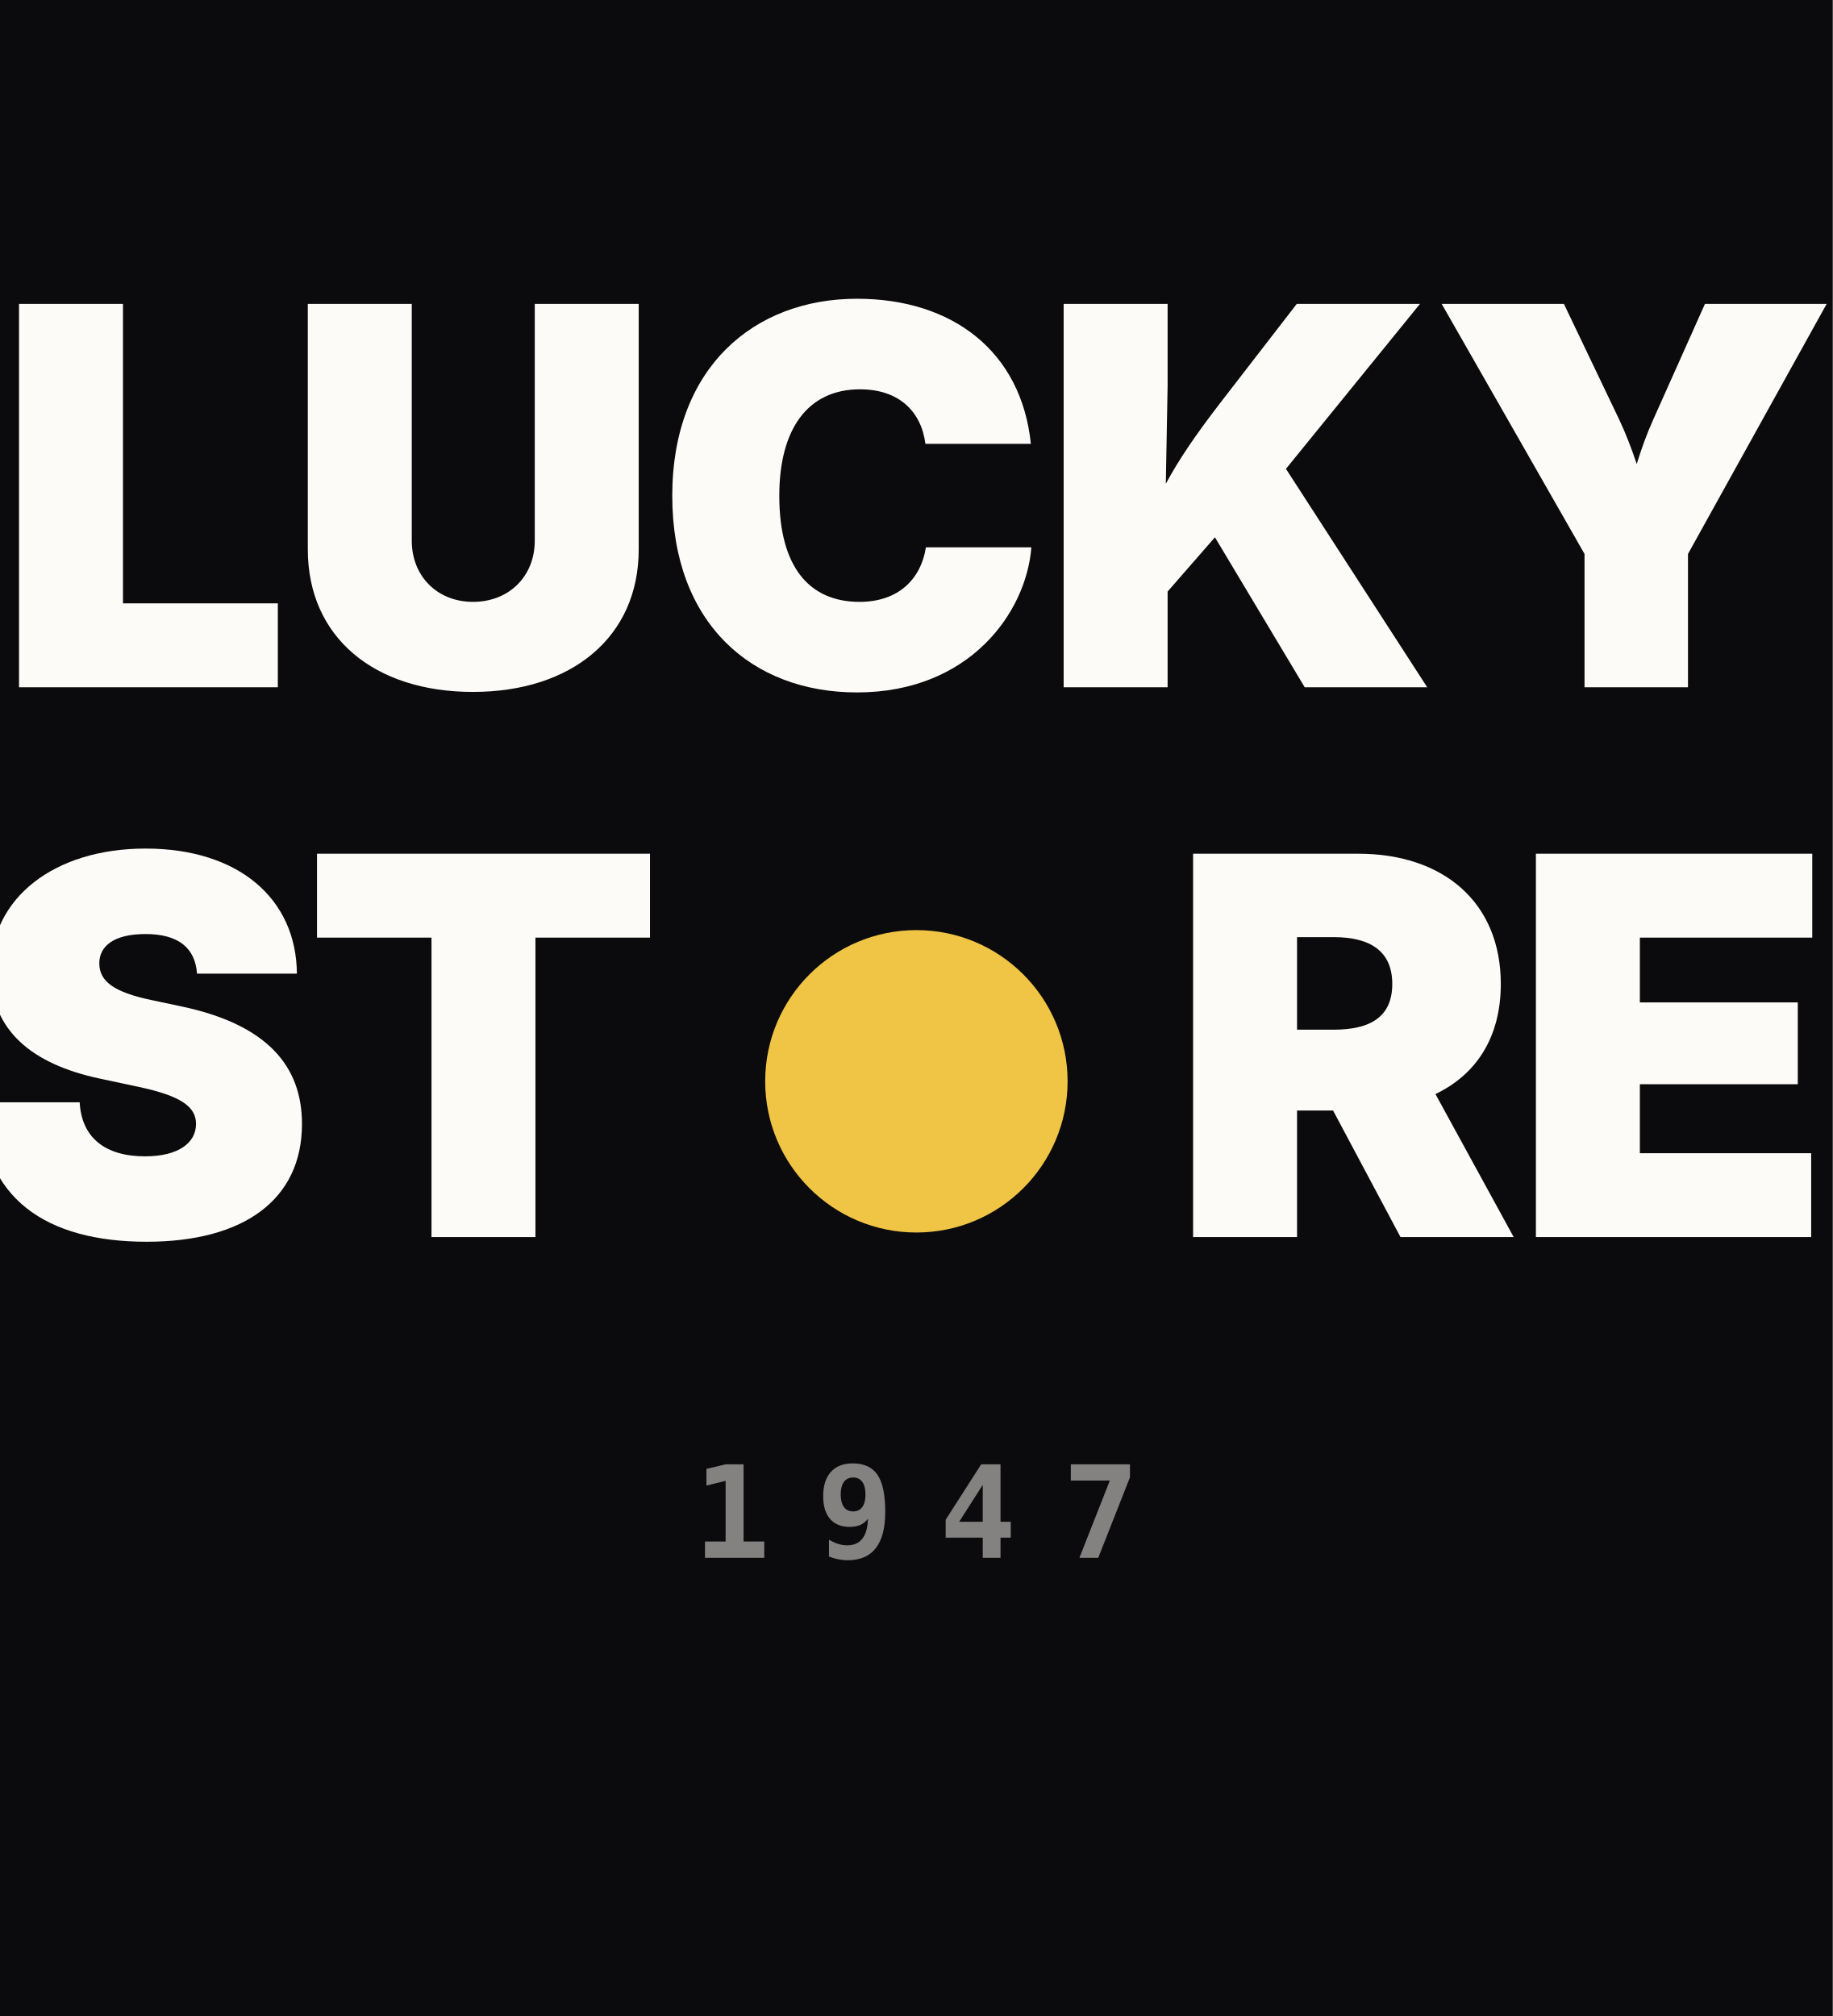
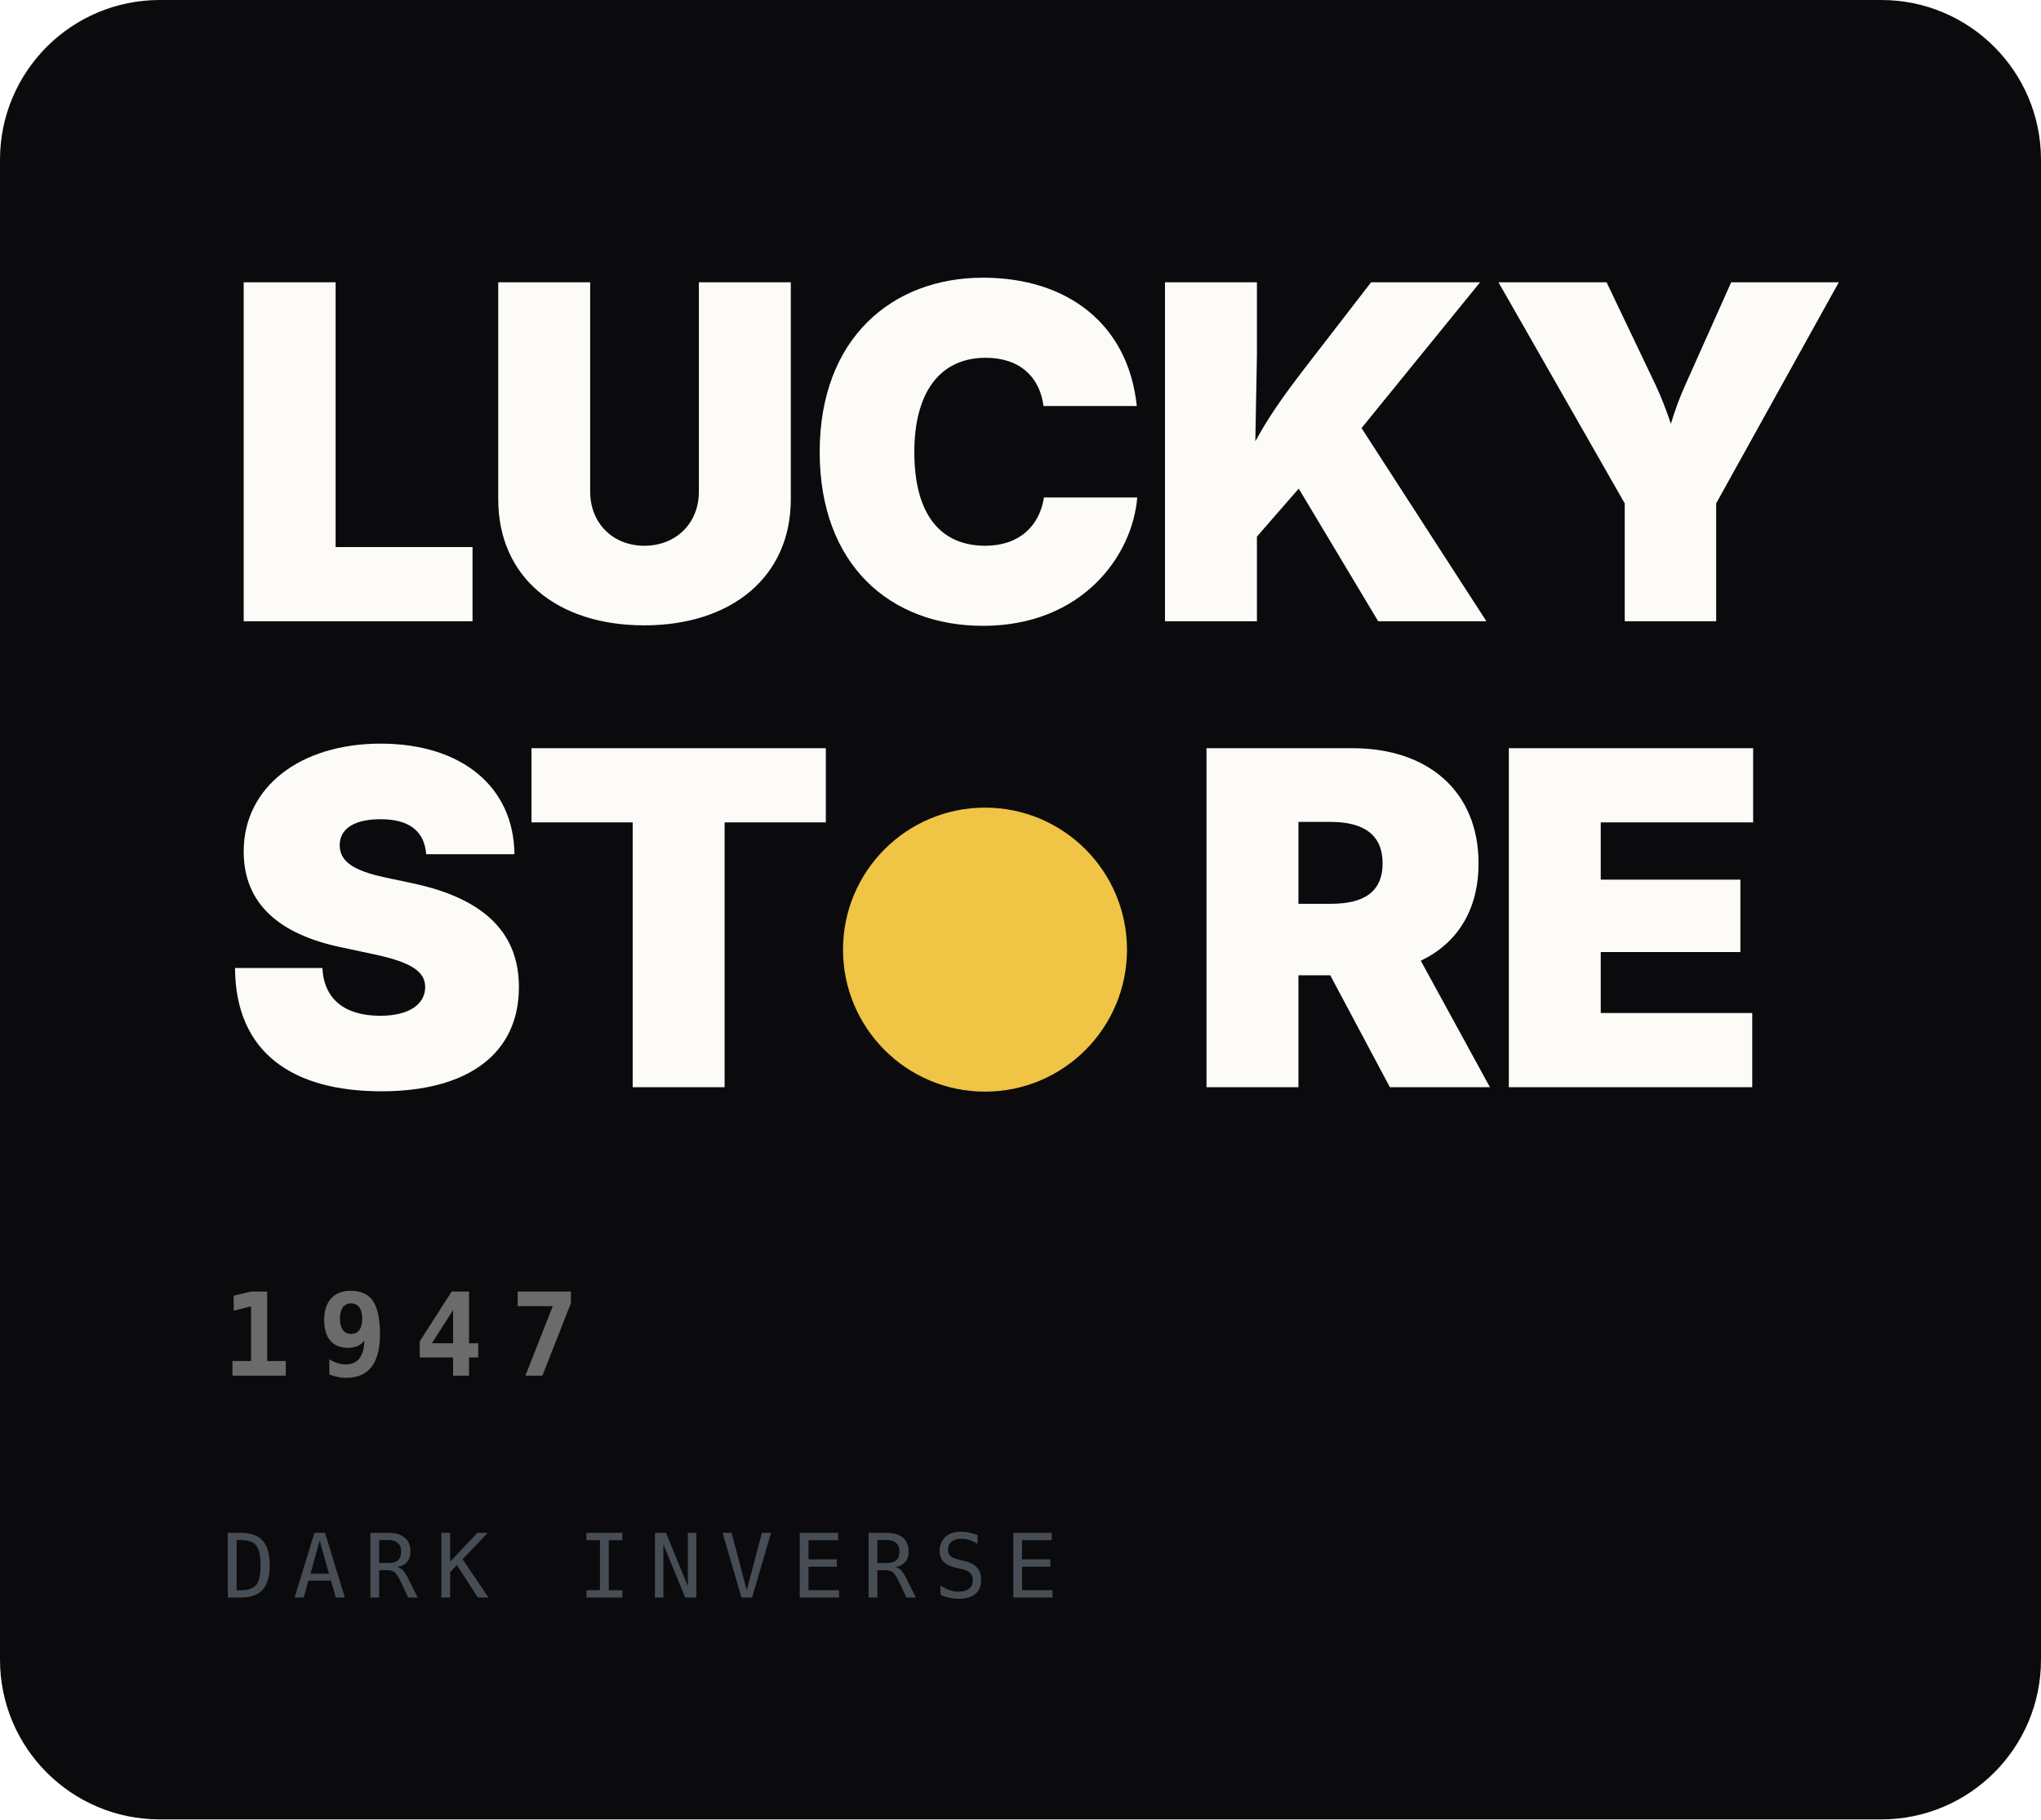
- <svg xmlns="http://www.w3.org/2000/svg" viewBox="0 0 400 440" width="400" height="440">
-   <rect width="400" height="440" fill="#0B0B0D" rx="0" id="bg" />
-   <g id="logo-wordmark">
-     <text x="200" y="150" font-family="'Geist','Inter','Helvetica Neue',Arial,sans-serif" font-size="115" font-weight="900" fill="#FDFBF7" text-anchor="middle" letter-spacing="-2" id="line-lucky">LUCKY</text>
-     <text x="145" y="270" font-family="'Geist','Inter','Helvetica Neue',Arial,sans-serif" font-size="115" font-weight="900" fill="#FDFBF7" text-anchor="end" letter-spacing="-2" id="st-part">ST</text>
-     <circle cx="200" cy="236" r="33" fill="#f0c444" id="dot-o" />
-     <text x="255" y="270" font-family="'Geist','Inter','Helvetica Neue',Arial,sans-serif" font-size="115" font-weight="900" fill="#FDFBF7" text-anchor="start" letter-spacing="-2" id="re-part">RE</text>
-     <text x="200" y="340" font-family="'Geist Mono','JetBrains Mono','SF Mono',monospace" font-size="28" font-weight="600" fill="rgba(253, 251, 247, 0.5)" text-anchor="middle" letter-spacing="10" id="year">1947</text>
+ <svg xmlns="http://www.w3.org/2000/svg" viewBox="0 0 460 410" width="460" height="410">
+   <rect width="460" height="410" rx="36" fill="#0B0B0D" id="bg" />
+   <g id="logo-dark-inverse">
+     <text x="50" y="140" font-family="'Geist','Inter','Helvetica Neue',Arial,sans-serif" font-size="105" font-weight="900" fill="#FDFBF7" text-anchor="start" letter-spacing="-2" id="line-lucky">LUCKY</text>
+     <text x="50" y="245" font-family="'Geist','Inter','Helvetica Neue',Arial,sans-serif" font-size="105" font-weight="900" fill="#FDFBF7" text-anchor="start" letter-spacing="-2" id="st-part">ST</text>
+     <circle cx="222" cy="214" r="32" fill="#f0c444" id="dot-o" />
+     <text x="267" y="245" font-family="'Geist','Inter','Helvetica Neue',Arial,sans-serif" font-size="105" font-weight="900" fill="#FDFBF7" text-anchor="start" letter-spacing="-2" id="re-part">RE</text>
+     <text x="50" y="310" font-family="'Geist Mono','JetBrains Mono','SF Mono',monospace" font-size="26" font-weight="600" fill="#6B6B6B" text-anchor="start" letter-spacing="6" id="year">1947</text>
+     <text x="50" y="360" font-family="'Geist Mono','JetBrains Mono','SF Mono',monospace" font-size="20" font-weight="500" fill="#474D54" text-anchor="start" letter-spacing="4" id="label">DARK INVERSE</text>
  </g>
</svg>
